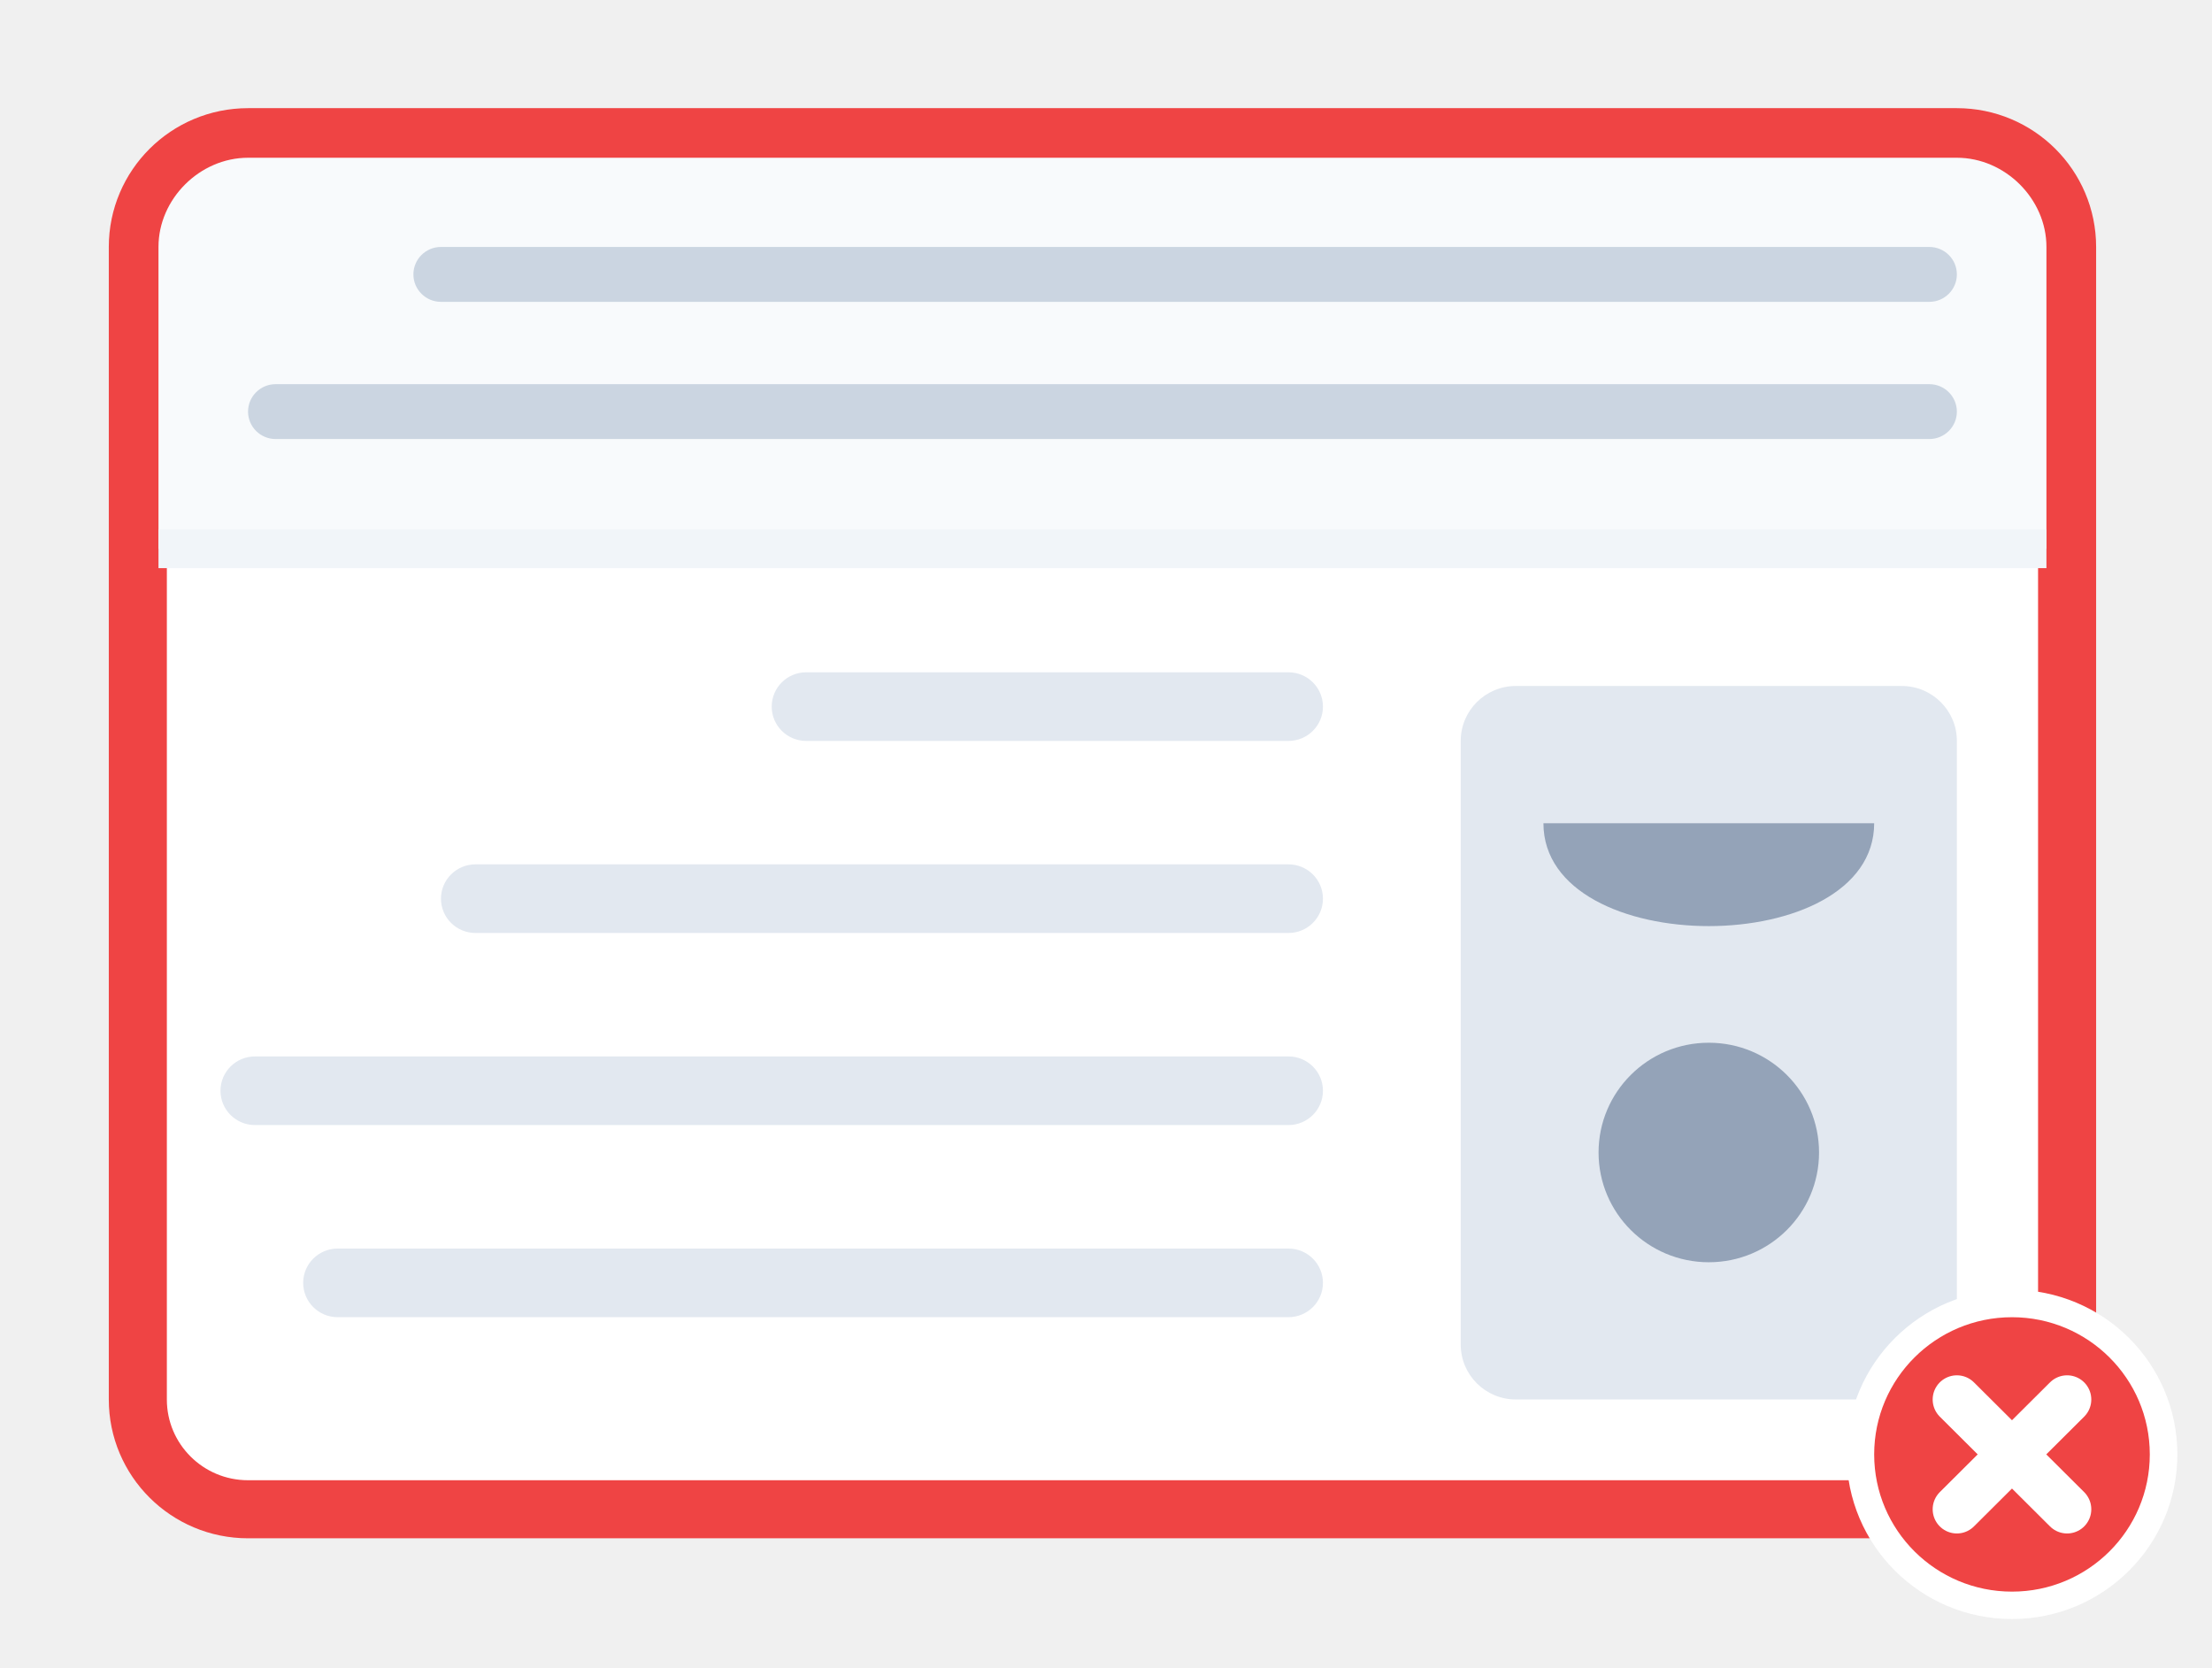
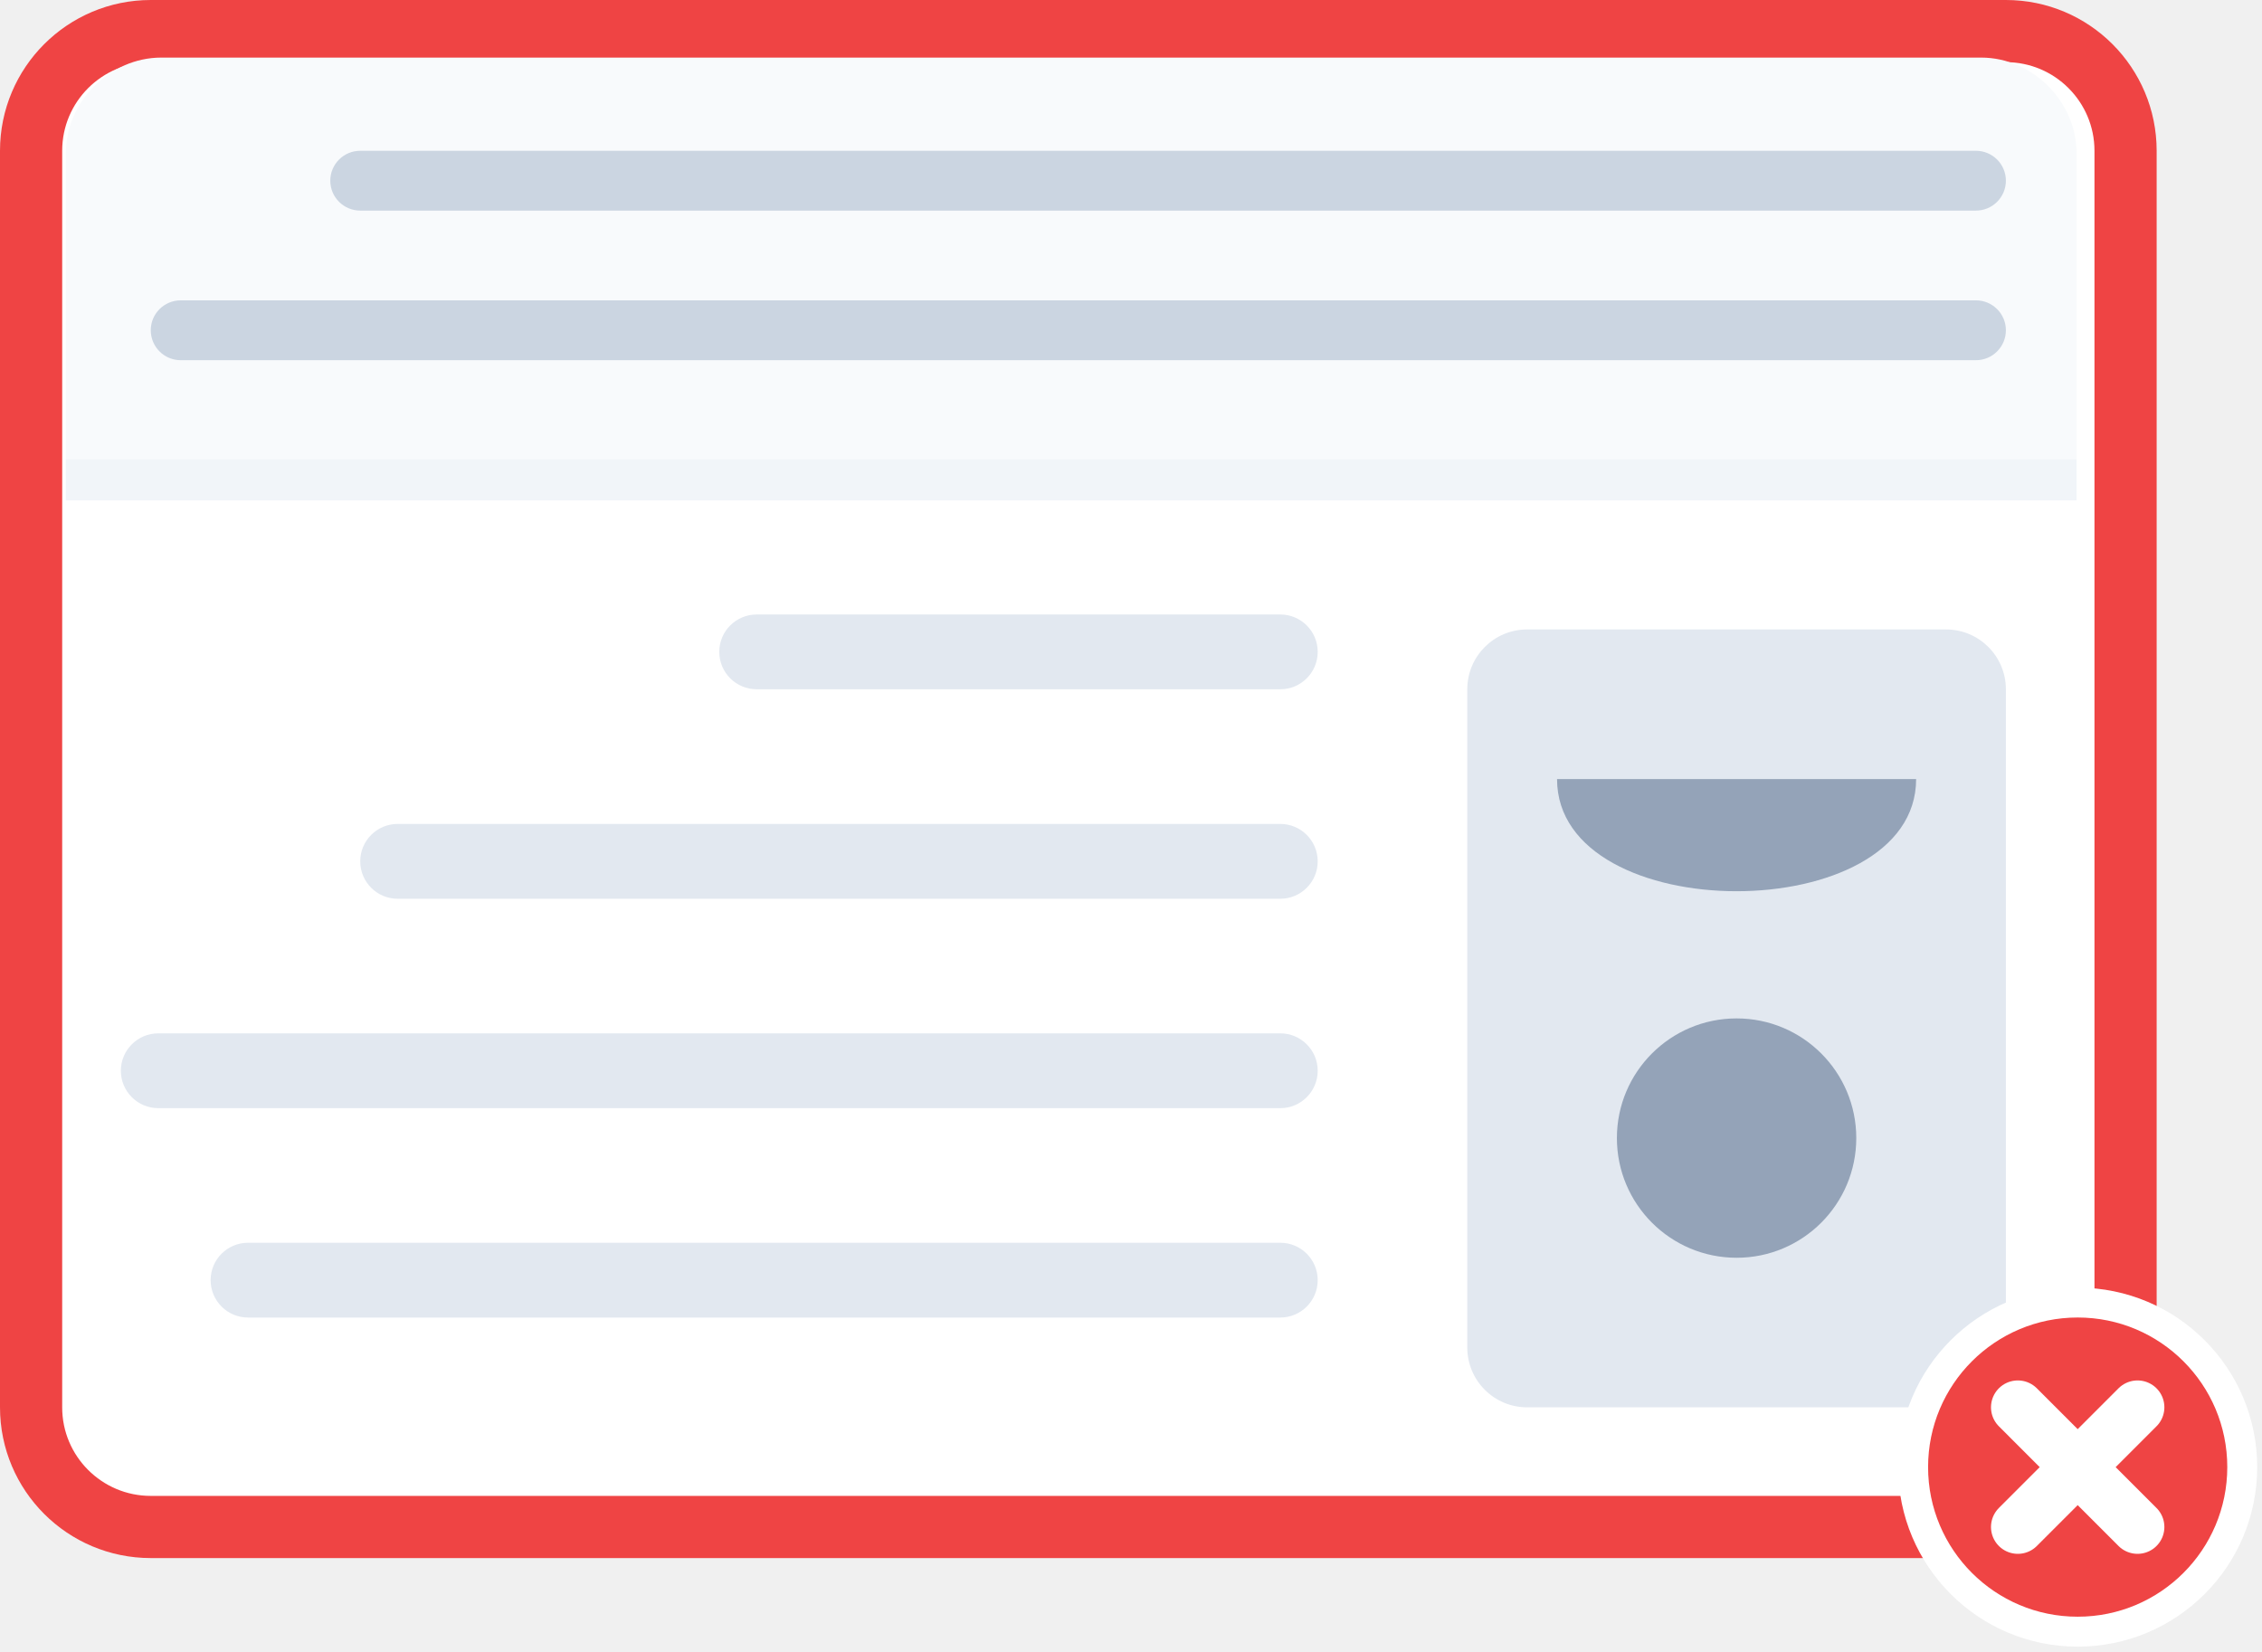
- <svg xmlns="http://www.w3.org/2000/svg" width="65" height="49" viewBox="0 0 65 49" fill="none">
-   <g clip-path="url(#clip0_7517_21680)">
-     <path d="M57.503 4.031H7.289C5.5 4.031 4.05 5.475 4.05 7.256V41.12C4.05 42.902 5.5 44.346 7.289 44.346H57.503C59.292 44.346 60.742 42.902 60.742 41.12V7.256C60.742 5.475 59.292 4.031 57.503 4.031Z" fill="white" stroke="#EF4444" stroke-width="1.706" />
-     <path d="M60.135 16.125L4.657 16.125V7.255C4.657 5.844 5.872 4.635 7.289 4.635L57.503 4.635C58.92 4.635 60.135 5.844 60.135 7.255V16.125Z" fill="#F8FAFC" />
-     <path d="M60.135 16.125L4.657 16.125" stroke="#F1F5F9" stroke-width="1.137" />
-     <path d="M8.099 12.9L56.693 12.9C57.14 12.9 57.503 12.539 57.503 12.094C57.503 11.649 57.14 11.288 56.693 11.288L8.099 11.288C7.652 11.288 7.289 11.649 7.289 12.094C7.289 12.539 7.652 12.9 8.099 12.9Z" fill="#CBD5E1" />
-     <path d="M12.958 8.869L56.693 8.869C57.14 8.869 57.503 8.508 57.503 8.062C57.503 7.617 57.14 7.256 56.693 7.256L12.958 7.256C12.511 7.256 12.148 7.617 12.148 8.062C12.148 8.508 12.511 8.869 12.958 8.869Z" fill="#CBD5E1" />
-     <path d="M44.544 41.12H55.883C56.777 41.12 57.503 40.398 57.503 39.508V21.769C57.503 20.878 56.777 20.156 55.883 20.156H44.544C43.65 20.156 42.924 20.878 42.924 21.769V39.508C42.924 40.398 43.65 41.12 44.544 41.12Z" fill="#E2E8F0" />
-     <path d="M50.213 30.638C48.424 30.638 46.974 32.082 46.974 33.863C46.974 35.644 48.424 37.088 50.213 37.088C52.003 37.088 53.453 35.644 53.453 33.863C53.453 32.082 52.003 30.638 50.213 30.638Z" fill="#94A3B8" />
-     <path d="M55.073 24.188C55.073 28.219 45.354 28.219 45.354 24.188H55.073Z" fill="#94A3B8" />
-     <path d="M9.921 38.702H37.862C38.422 38.702 38.875 38.25 38.875 37.694C38.875 37.137 38.422 36.686 37.862 36.686H9.921C9.362 36.686 8.909 37.137 8.909 37.694C8.909 38.25 9.362 38.702 9.921 38.702Z" fill="#E2E8F0" />
-     <path d="M7.491 33.057L37.862 33.057C38.422 33.057 38.875 32.605 38.875 32.049C38.875 31.492 38.422 31.041 37.862 31.041L7.491 31.041C6.932 31.041 6.479 31.492 6.479 32.049C6.479 32.605 6.932 33.057 7.491 33.057Z" fill="#E2E8F0" />
-     <path d="M13.971 27.413L37.862 27.413C38.422 27.413 38.875 26.962 38.875 26.405C38.875 25.849 38.422 25.397 37.862 25.397L13.971 25.397C13.412 25.397 12.958 25.849 12.958 26.405C12.958 26.962 13.412 27.413 13.971 27.413Z" fill="#E2E8F0" />
-     <path d="M23.689 21.77L37.862 21.77C38.422 21.77 38.875 21.318 38.875 20.762C38.875 20.205 38.422 19.754 37.862 19.754H23.689C23.13 19.754 22.677 20.205 22.677 20.762C22.677 21.318 23.13 21.77 23.689 21.77Z" fill="#E2E8F0" />
-     <path d="M59.123 47.571C61.806 47.571 63.982 45.405 63.982 42.733C63.982 40.061 61.806 37.895 59.123 37.895C56.439 37.895 54.263 40.061 54.263 42.733C54.263 45.405 56.439 47.571 59.123 47.571Z" fill="white" />
-     <path d="M59.123 46.766C61.359 46.766 63.172 44.961 63.172 42.734C63.172 40.508 61.359 38.703 59.123 38.703C56.886 38.703 55.073 40.508 55.073 42.734C55.073 44.961 56.886 46.766 59.123 46.766Z" fill="#EF4444" />
-     <path d="M57.503 41.121L60.742 44.346M60.742 41.121L57.503 44.346" stroke="white" stroke-width="1.422" stroke-linecap="round" stroke-linejoin="round" />
-   </g>
-   <defs>
-     <clipPath id="clip0_7517_21680">
-       <rect width="64.792" height="48.378" fill="white" />
-     </clipPath>
-   </defs>
+ <svg xmlns="http://www.w3.org/2000/svg" width="63" height="46" viewBox="0 0 63 46" fill="none">
+   <path d="M4.2 42.533L55.867 42.533C57.708 42.533 59.2 41.041 59.2 39.2L59.2 4.2C59.2 2.359 57.708 0.866 55.867 0.866L4.2 0.866C2.359 0.866 0.866 2.359 0.866 4.2L0.866 39.2C0.866 41.041 2.359 42.533 4.2 42.533Z" fill="white" stroke="#EF4444" stroke-width="1.732" />
+   <path d="M57.835 13.253L1.835 13.253L1.835 4.261C1.835 2.83 3.062 1.604 4.492 1.604L55.178 1.604C56.609 1.604 57.835 2.83 57.835 4.261L57.835 13.253Z" fill="#F8FAFC" />
+   <path d="M57.835 13.366L1.835 13.366" stroke="#F1F5F9" stroke-width="1.144" />
+   <path d="M5.033 10.033L55.033 10.033C55.493 10.033 55.867 9.66 55.867 9.199C55.867 8.739 55.493 8.366 55.033 8.366L5.033 8.366C4.572 8.366 4.199 8.739 4.199 9.199C4.199 9.66 4.572 10.033 5.033 10.033Z" fill="#CBD5E1" />
+   <path d="M10.033 5.866L55.033 5.866C55.493 5.866 55.867 5.493 55.867 5.033C55.867 4.573 55.493 4.2 55.033 4.2L10.033 4.2C9.572 4.2 9.199 4.573 9.199 5.033C9.199 5.493 9.572 5.866 10.033 5.866Z" fill="#CBD5E1" />
+   <path d="M42.533 39.2L54.2 39.2C55.12 39.2 55.867 38.454 55.867 37.533L55.867 19.2C55.867 18.279 55.12 17.533 54.2 17.533L42.533 17.533C41.612 17.533 40.866 18.279 40.866 19.2L40.866 37.533C40.866 38.454 41.612 39.2 42.533 39.2Z" fill="#E2E8F0" />
+   <path d="M48.367 28.367C46.526 28.367 45.033 29.859 45.033 31.7C45.033 33.541 46.526 35.034 48.367 35.034C50.208 35.034 51.7 33.541 51.7 31.7C51.7 29.859 50.208 28.367 48.367 28.367Z" fill="#94A3B8" />
+   <path d="M53.367 21.7C53.367 25.866 43.366 25.866 43.366 21.7L53.367 21.7Z" fill="#94A3B8" />
+   <path d="M6.908 36.699L35.658 36.699C36.233 36.699 36.7 36.233 36.7 35.657C36.7 35.082 36.233 34.616 35.658 34.616L6.908 34.616C6.333 34.616 5.866 35.082 5.866 35.657C5.866 36.233 6.333 36.699 6.908 36.699Z" fill="#E2E8F0" />
+   <path d="M4.408 30.867L35.658 30.867C36.233 30.867 36.7 30.4 36.7 29.825C36.7 29.25 36.233 28.783 35.658 28.783L4.408 28.783C3.833 28.783 3.366 29.25 3.366 29.825C3.366 30.4 3.833 30.867 4.408 30.867Z" fill="#E2E8F0" />
+   <path d="M11.075 25.034L35.658 25.034C36.233 25.034 36.7 24.567 36.7 23.992C36.7 23.417 36.233 22.95 35.658 22.95L11.075 22.95C10.499 22.95 10.033 23.417 10.033 23.992C10.033 24.567 10.499 25.034 11.075 25.034Z" fill="#E2E8F0" />
+   <path d="M21.075 19.199L35.658 19.199C36.233 19.199 36.7 18.733 36.7 18.157C36.7 17.582 36.233 17.116 35.658 17.116L21.075 17.116C20.499 17.116 20.033 17.582 20.033 18.157C20.033 18.733 20.499 19.199 21.075 19.199Z" fill="#E2E8F0" />
+   <path d="M57.866 35.866C55.105 35.866 52.866 38.105 52.866 40.866C52.866 43.628 55.105 45.866 57.866 45.866C60.628 45.866 62.866 43.628 62.866 40.866C62.866 38.105 60.628 35.866 57.866 35.866Z" fill="white" />
+   <path d="M57.867 36.698C55.565 36.698 53.7 38.564 53.7 40.865C53.7 43.166 55.565 45.032 57.867 45.032C60.168 45.032 62.033 43.166 62.033 40.865C62.033 38.564 60.168 36.698 57.867 36.698Z" fill="#EF4444" />
+   <path d="M59.533 42.533L56.2 39.199M56.2 42.533L59.533 39.199" stroke="white" stroke-width="1.496" stroke-linecap="round" stroke-linejoin="round" />
</svg>
